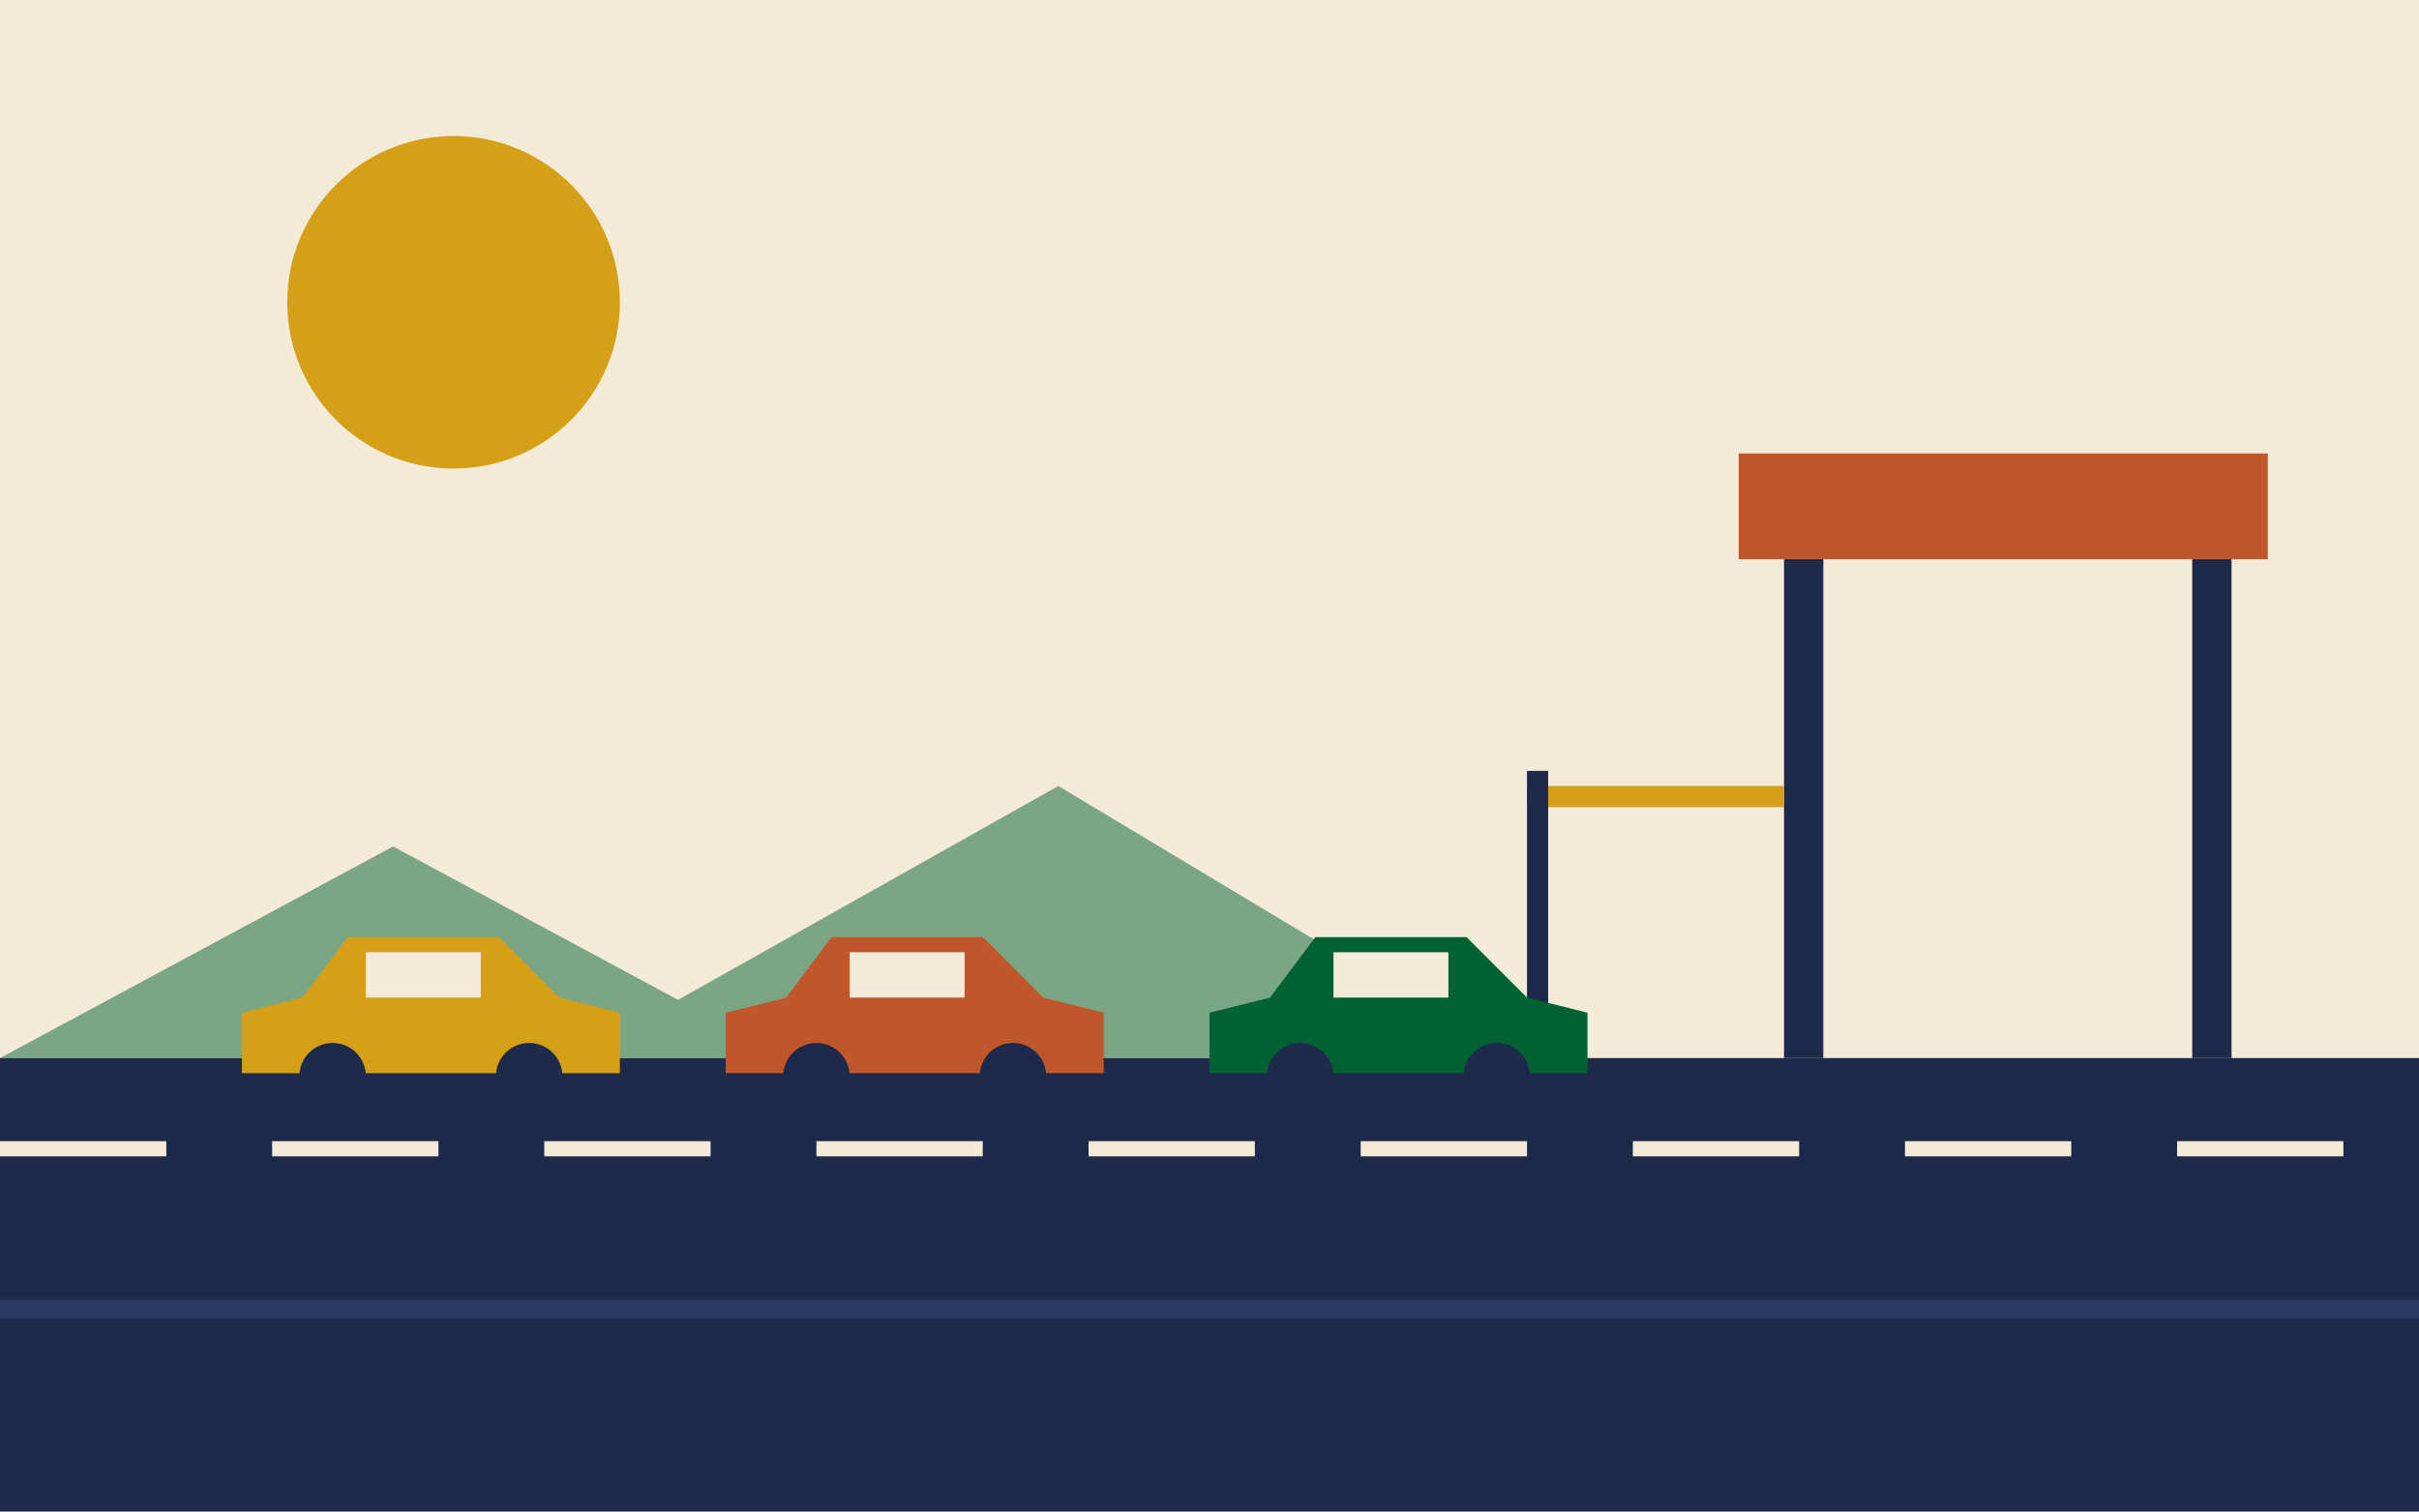
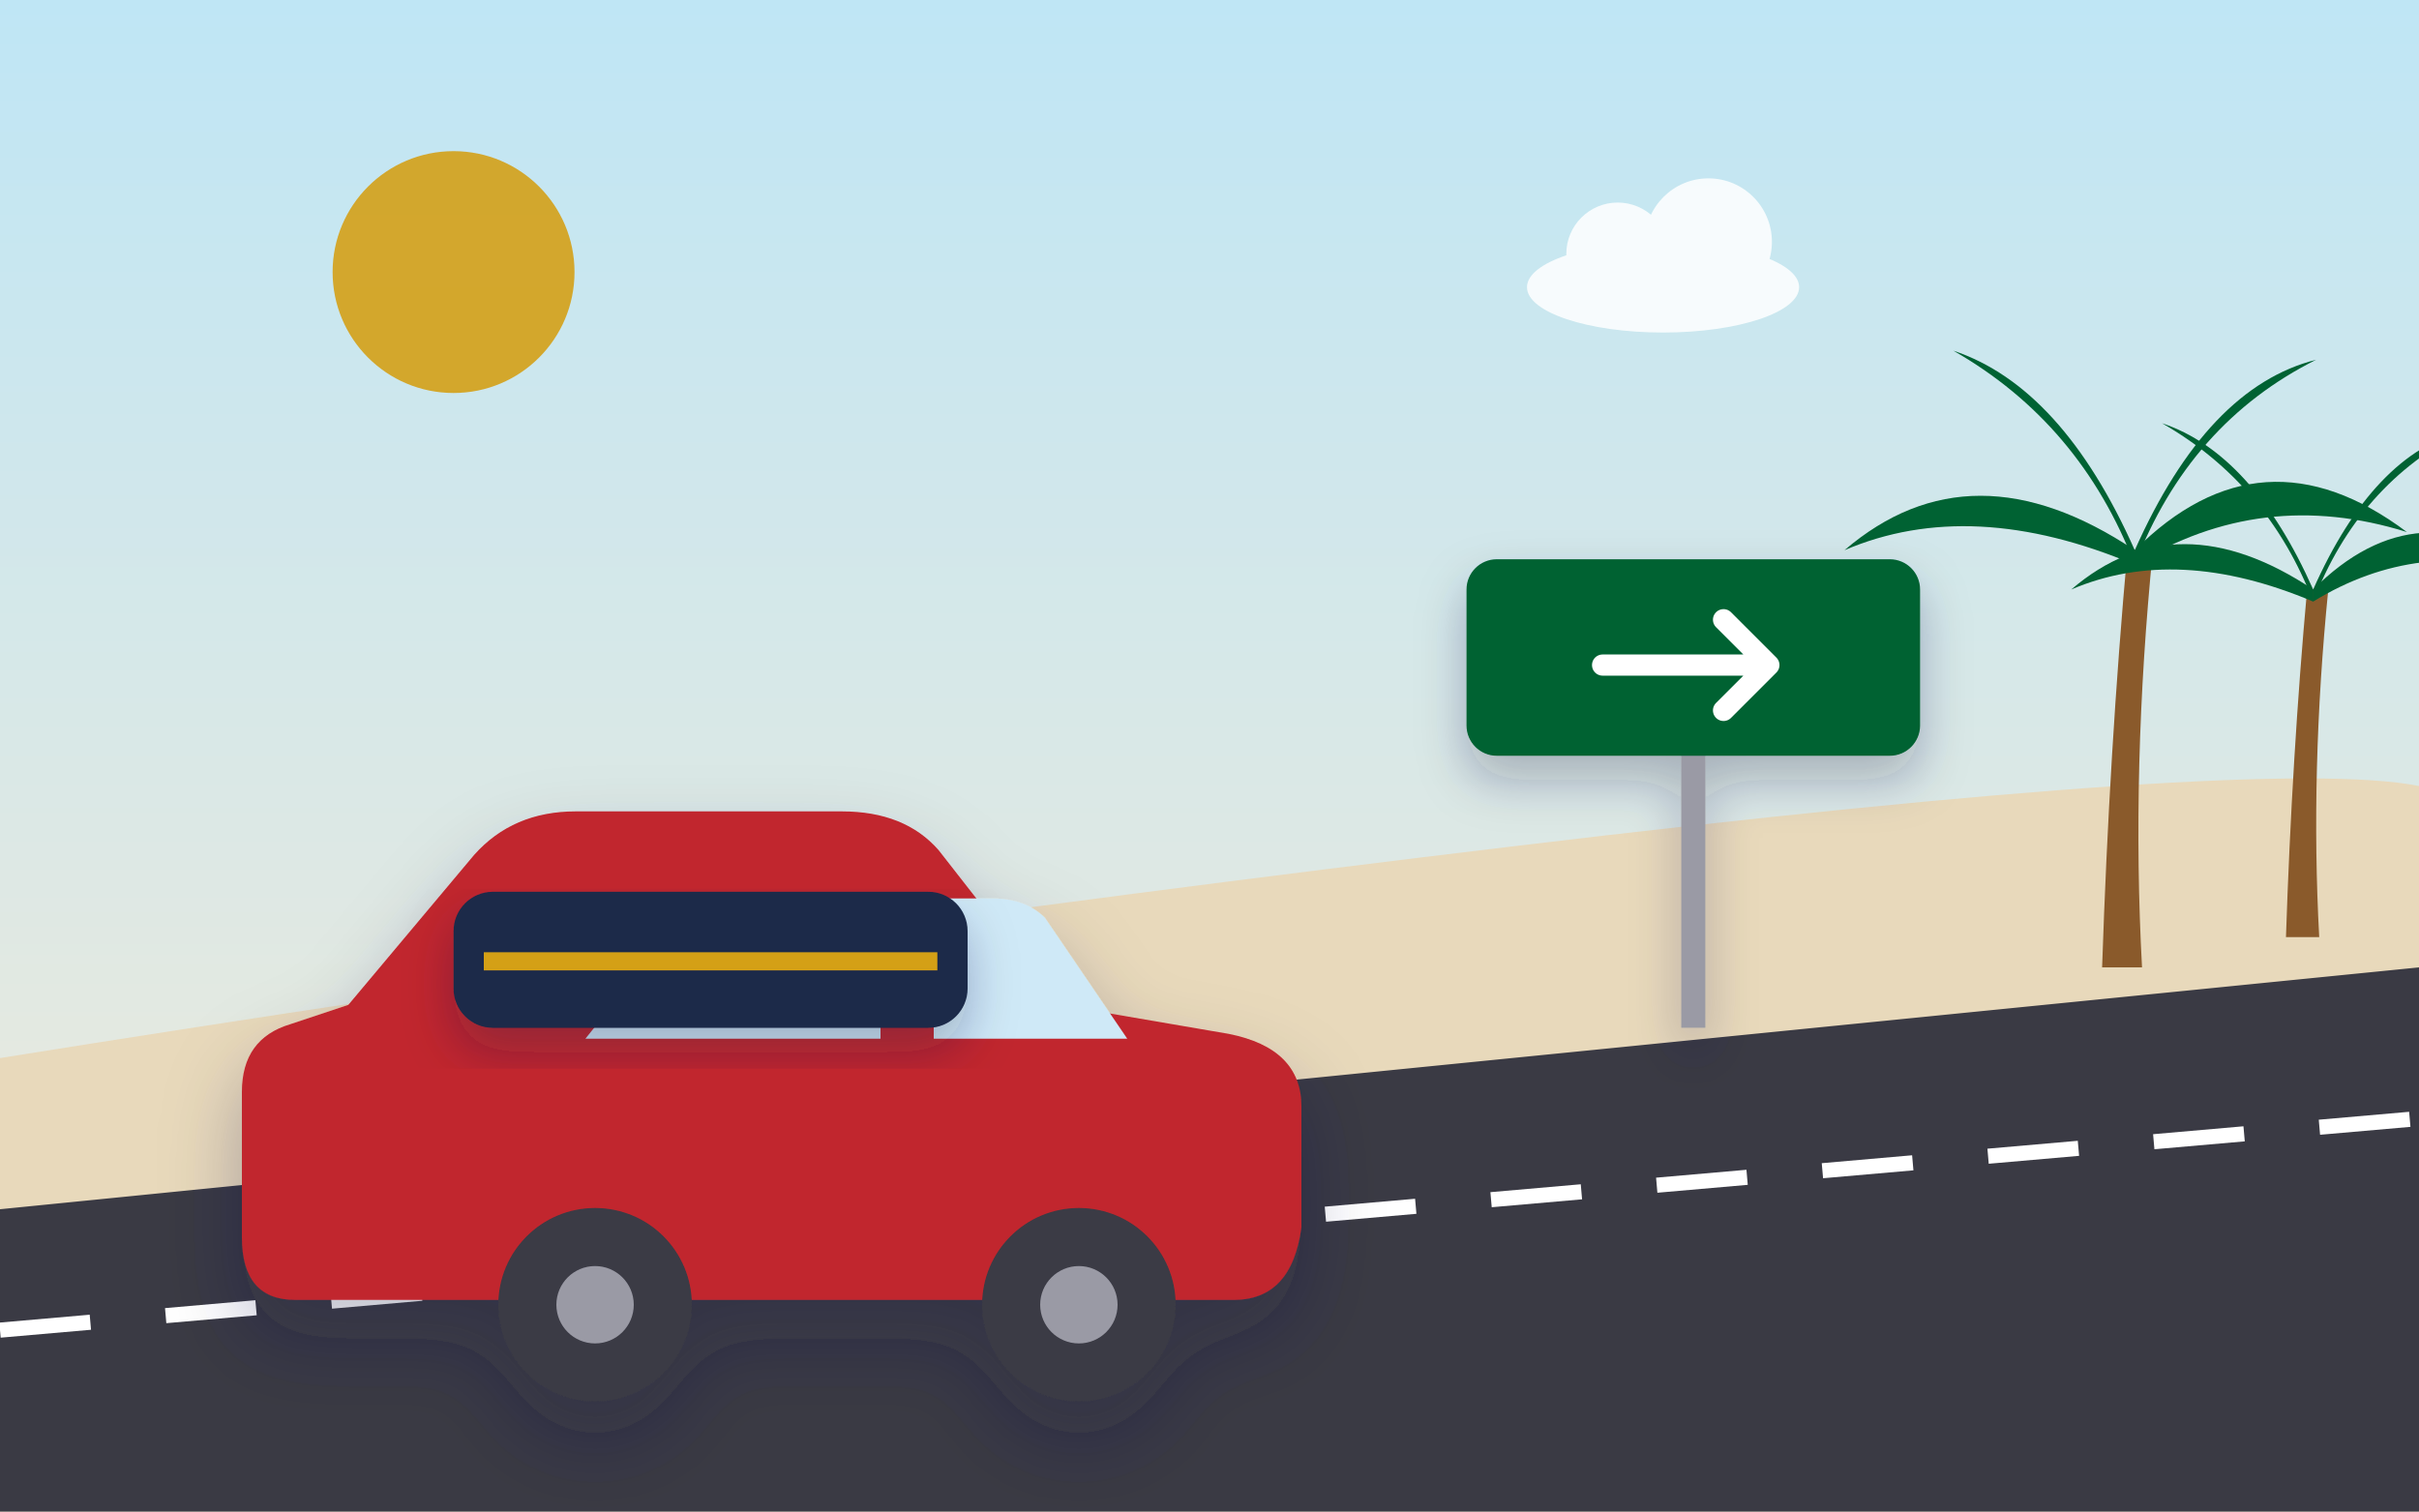
- <svg xmlns="http://www.w3.org/2000/svg" viewBox="0 0 1600 1000" width="1600" height="1000">
-   <rect width="1600" height="1000" fill="#f4ead8" />
-   <circle cx="300" cy="200" r="110" fill="#d4a017" />
-   <rect y="700" width="1600" height="300" fill="#1e2a4a" />
-   <path d="M0 760 H1600" stroke="#f4ead8" stroke-width="10" stroke-dasharray="110 70" />
-   <rect x="1180" y="320" width="26" height="380" fill="#1e2a4a" />
-   <rect x="1450" y="320" width="26" height="380" fill="#1e2a4a" />
-   <rect x="1150" y="300" width="350" height="70" fill="#c2562b" />
-   <rect x="1010" y="520" width="170" height="14" fill="#d4a017" />
-   <rect x="1010" y="510" width="14" height="190" fill="#1e2a4a" />
-   <path d="M0 700 L260 560 L520 700Z M380 700 L700 520 L1000 700Z" fill="#006233" opacity=".5" />
-   <g transform="translate(160 640)">
-     <path d="M0 70 V30 L40 20 L70 -20 H170 L210 20 L250 30 V70Z" fill="#d4a017" />
-     <rect x="82" y="-10" width="76" height="30" fill="#f4ead8" />
-     <circle cx="60" cy="72" r="22" fill="#1e2a4a" />
-     <circle cx="190" cy="72" r="22" fill="#1e2a4a" />
+ <svg xmlns="http://www.w3.org/2000/svg" viewBox="0 0 1600 1000" role="img">
+   <defs>
+     <linearGradient id="bg" x1="0" y1="0" x2="0" y2="1">
+       <stop offset="0" stop-color="#bfe6f5" />
+       <stop offset="1" stop-color="#f4ead8" />
+     </linearGradient>
+     <filter id="sh" x="-20%" y="-20%" width="140%" height="150%">
+       <feDropShadow dx="0" dy="16" stdDeviation="16" flood-color="#1e2a4a" flood-opacity=".28" />
+     </filter>
+   </defs>
+   <rect width="1600" height="1000" fill="url(#bg)" />
+   <rect y="780" width="1600" height="220" fill="#9a9aa5" />
+   <circle cx="300" cy="180" r="80" fill="#d4a017" opacity=".9" />
+   <g transform="translate(1100 190) scale(1)" fill="#fff" opacity=".85">
+     <ellipse rx="90" ry="30" />
+     <circle cx="-30" cy="-22" r="34" />
+     <circle cx="30" cy="-30" r="42" />
  </g>
-   <g transform="translate(480 640)">
-     <path d="M0 70 V30 L40 20 L70 -20 H170 L210 20 L250 30 V70Z" fill="#c2562b" />
-     <rect x="82" y="-10" width="76" height="30" fill="#f4ead8" />
-     <circle cx="60" cy="72" r="22" fill="#1e2a4a" />
-     <circle cx="190" cy="72" r="22" fill="#1e2a4a" />
+   <path d="M0 700 Q500 620 1000 560 T1600 520 V1000 H0z" fill="#e8d9bb" />
+   <path d="M0 800 L1600 640 V1000 H0z" fill="#3a3a44" />
+   <path d="M0 880 L1600 740" stroke="#fff" stroke-width="10" stroke-dasharray="60 50" fill="none" />
+   <g transform="translate(1400 640) scale(1.2)">
+     <path d="M-8 0 Q-4 -120 6 -230 L20 -230 Q8 -110 14 0 Z" fill="#8a5a2b" />
+     <g fill="#006233">
+       <path d="M10 -230 Q-80 -290 -150 -230 Q-80 -260 10 -222Z" />
+       <path d="M10 -230 Q80 -300 160 -240 Q80 -265 10 -222Z" />
+       <path d="M10 -230 Q-30 -320 -90 -340 Q-20 -300 10 -222Z" />
+       <path d="M10 -230 Q50 -320 110 -335 Q40 -300 10 -222Z" />
+     </g>
  </g>
-   <g transform="translate(800 640)">
-     <path d="M0 70 V30 L40 20 L70 -20 H170 L210 20 L250 30 V70Z" fill="#006233" />
-     <rect x="82" y="-10" width="76" height="30" fill="#f4ead8" />
-     <circle cx="60" cy="72" r="22" fill="#1e2a4a" />
-     <circle cx="190" cy="72" r="22" fill="#1e2a4a" />
+   <g transform="translate(1520 620) scale(1)">
+     <path d="M-8 0 Q-4 -120 6 -230 L20 -230 Q8 -110 14 0 Z" fill="#8a5a2b" />
+     <g fill="#006233">
+       <path d="M10 -230 Q-80 -290 -150 -230 Q-80 -260 10 -222Z" />
+       <path d="M10 -230 Q80 -300 160 -240 Q80 -265 10 -222Z" />
+       <path d="M10 -230 Q-30 -320 -90 -340 Q-20 -300 10 -222Z" />
+       <path d="M10 -230 Q50 -320 110 -335 Q40 -300 10 -222Z" />
+     </g>
  </g>
-   <rect x="0" y="860" width="1600" height="12" fill="#2b3a64" />
+   <g transform="translate(240 860) scale(1.6)" filter="url(#sh)">
+     <path d="M0 0 h360 q24 0 28 -30 l0 -50 q0 -24 -30 -30 l-70 -12 l-50 -64 q-14 -16 -40 -16 h-110 q-26 0 -42 18 l-52 62 l-24 8 q-20 6 -20 28 v60 q0 26 22 26z" fill="#c1272d" />
+     <path d="M92 -108 l40 -50 q8 -8 22 -8 h60 v58z M236 -108 v-58 h24 q14 0 22 8 l34 50z" fill="#cfe9f7" />
+     <circle cx="96" cy="2" r="40" fill="#3a3a44" />
+     <circle cx="96" cy="2" r="16" fill="#9a9aa5" />
+     <circle cx="296" cy="2" r="40" fill="#3a3a44" />
+     <circle cx="296" cy="2" r="16" fill="#9a9aa5" />
+   </g>
+   <g transform="translate(300 590)" filter="url(#sh)">
+     <rect width="340" height="90" rx="26" fill="#1e2a4a" />
+     <rect x="20" y="40" width="300" height="12" fill="#d4a017" />
+   </g>
+   <g transform="translate(1120 380)" filter="url(#sh)">
+     <rect x="-8" width="16" height="300" fill="#9a9aa5" />
+     <rect x="-150" y="-10" width="300" height="130" rx="20" fill="#006233" />
+     <path d="M-60 60 h110 m-30 -30 l30 30 l-30 30" fill="none" stroke="#fff" stroke-width="14" stroke-linecap="round" stroke-linejoin="round" />
+   </g>
</svg>
